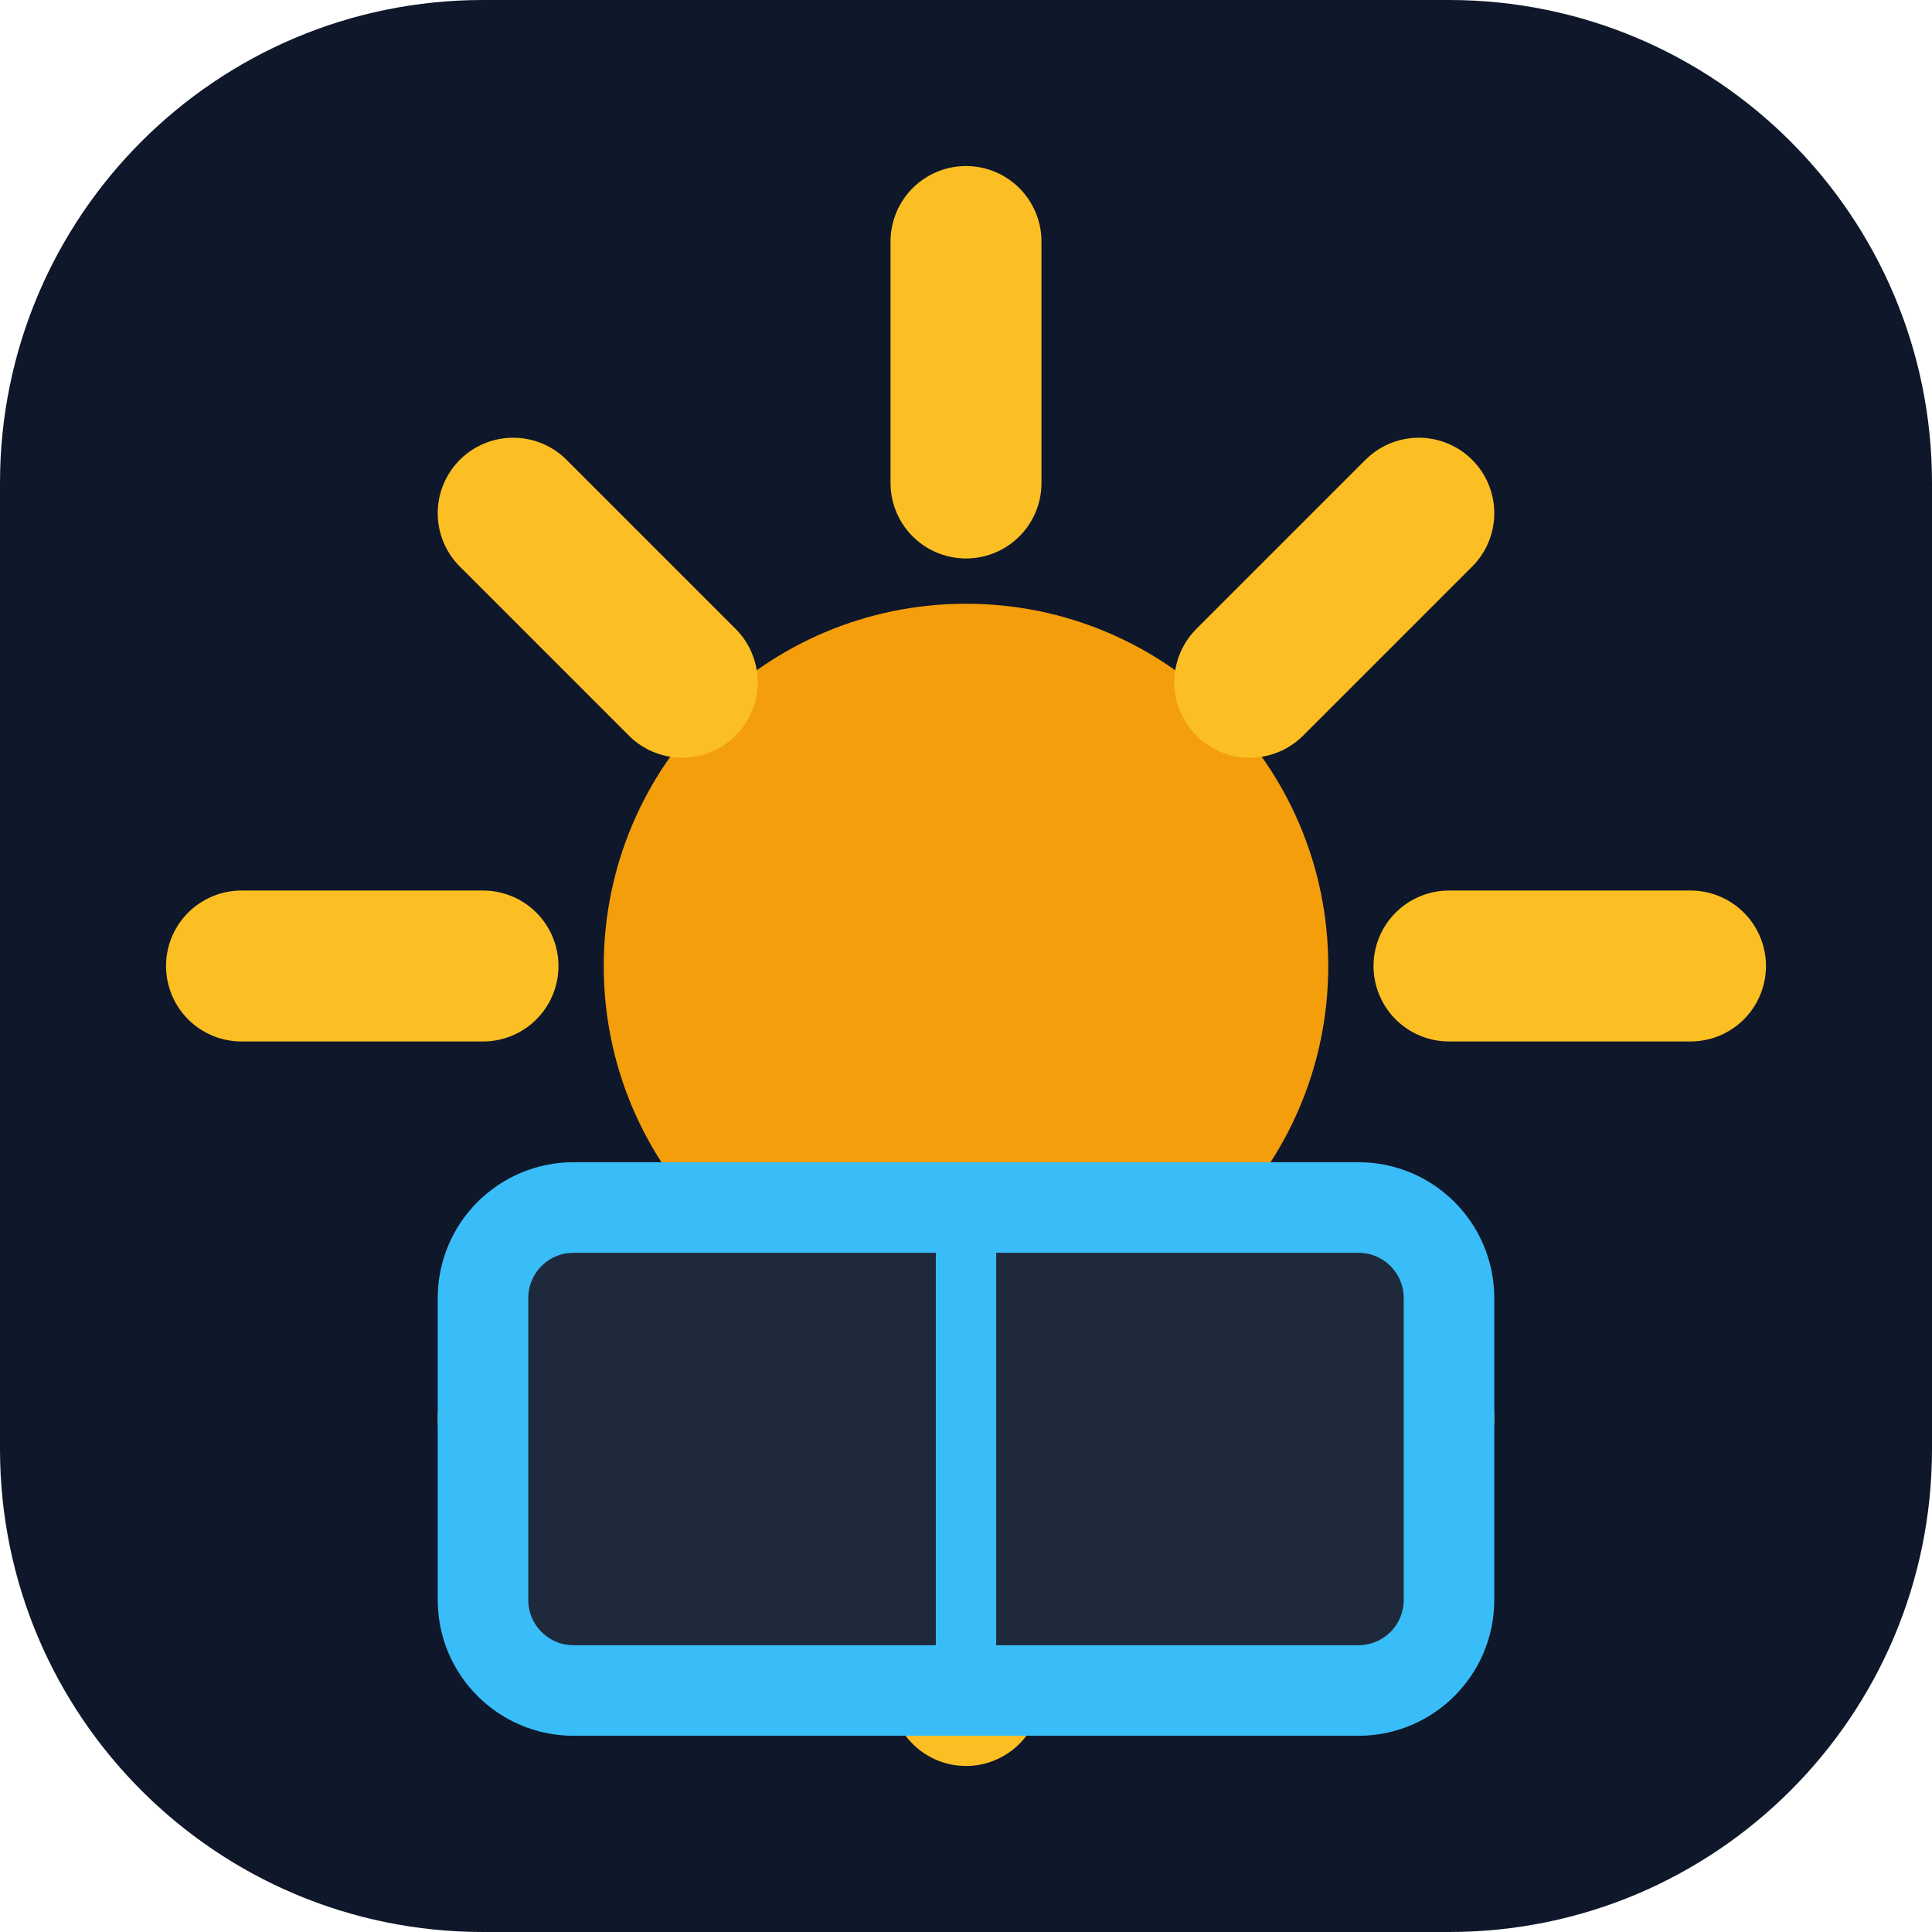
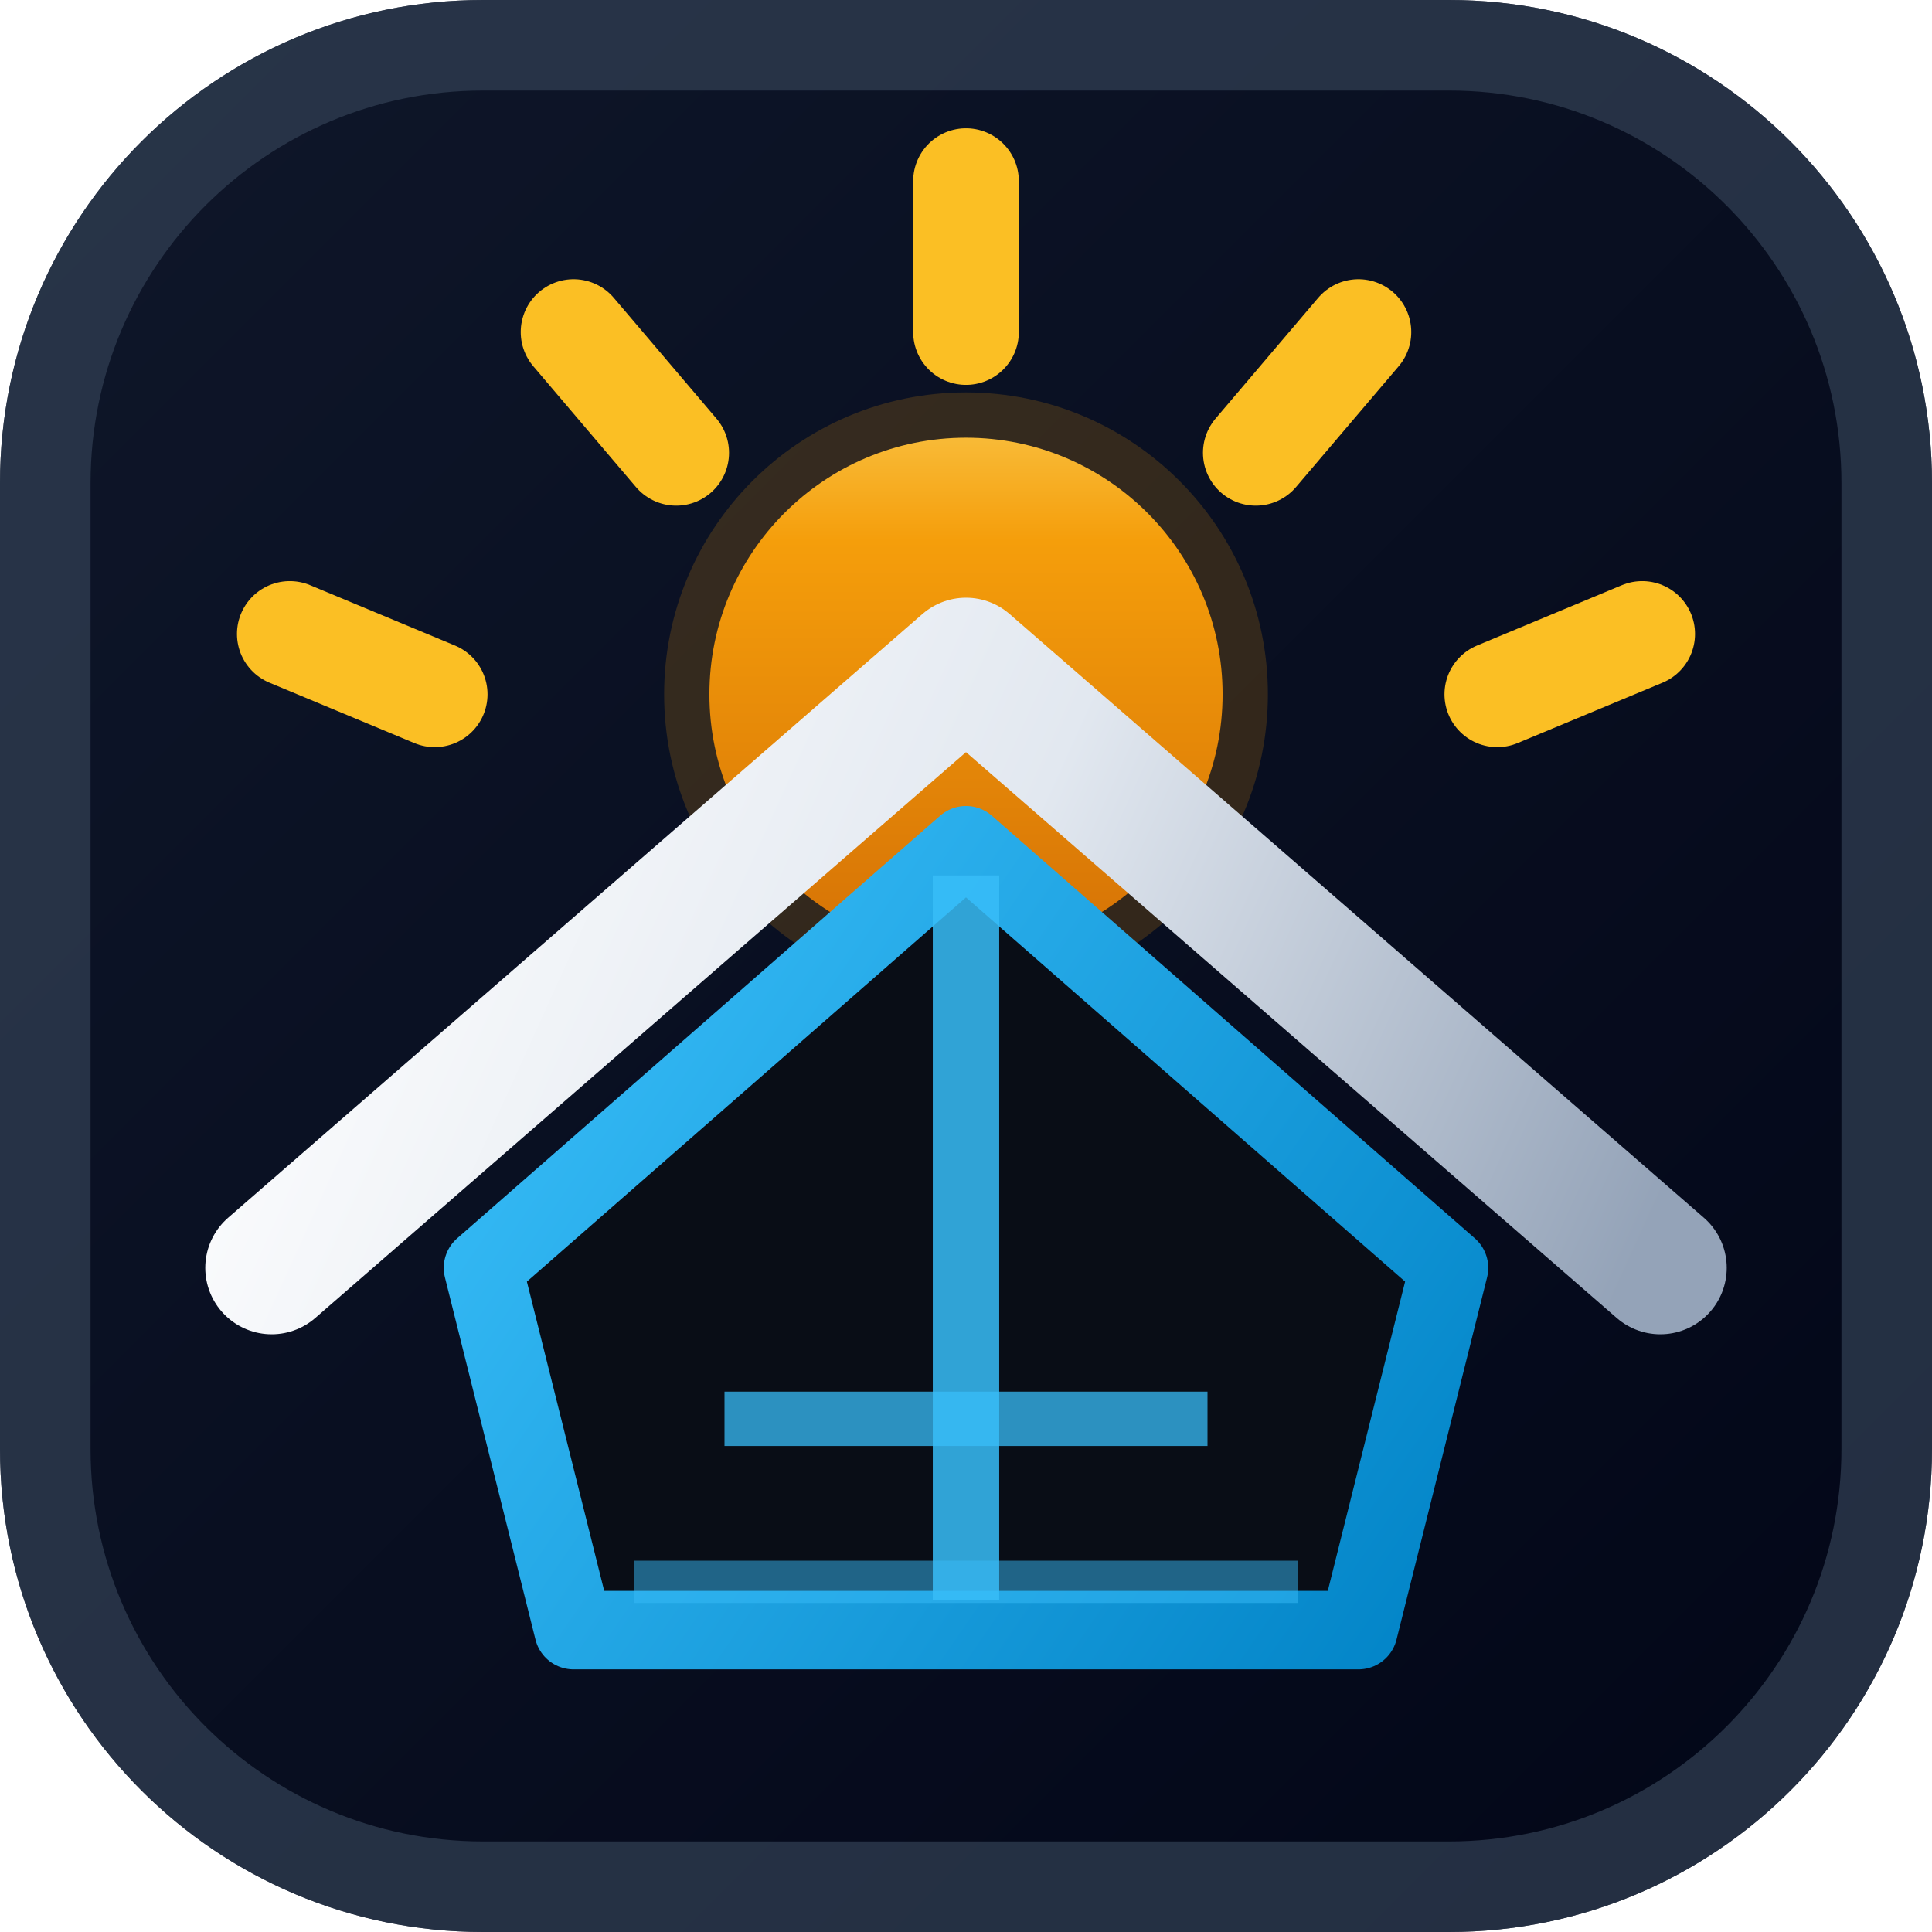
<svg xmlns="http://www.w3.org/2000/svg" viewBox="0 0 32 32" fill="none">
-   <rect width="32" height="32" rx="8" fill="#0f172a" />
-   <circle cx="16" cy="16" r="6" fill="#f59e0b" />
-   <path d="M16 4v4m0 16v4M4 16h4m16 0h4m-4.5-7.5l-2.8 2.8m-9.4 9.4l-2.8 2.8m0-15l2.8 2.8m9.4 9.4l2.8 2.8" stroke="#fbbf24" stroke-width="2.5" stroke-linecap="round" />
-   <rect x="8" y="20" width="16" height="8" rx="1.5" fill="#1e293b" stroke="#38bdf8" stroke-width="1.5" />
-   <line x1="16" y1="20" x2="16" y2="28" stroke="#38bdf8" stroke-width="1" />
+   <defs>
+     <linearGradient id="rr-sun-gradient" x1="16" y1="4" x2="16" y2="15" gradientUnits="userSpaceOnUse">
+       <stop offset="0%" stop-color="#fef08a" />
+       <stop offset="45%" stop-color="#f59e0b" />
+       <stop offset="100%" stop-color="#d97706" />
+     </linearGradient>
+     <linearGradient id="rr-ridge-gradient" x1="5" y1="11" x2="27" y2="21" gradientUnits="userSpaceOnUse">
+       <stop offset="0%" stop-color="#ffffff" />
+       <stop offset="50%" stop-color="#e2e8f0" />
+       <stop offset="100%" stop-color="#94a3b8" />
+     </linearGradient>
+     <linearGradient id="rr-pv-gradient" x1="8" y1="16" x2="24" y2="27" gradientUnits="userSpaceOnUse">
+       <stop offset="0%" stop-color="#38bdf8" />
+       <stop offset="100%" stop-color="#0284c7" />
+     </linearGradient>
+     <linearGradient id="rr-bg-gradient" x1="0" y1="0" x2="32" y2="32" gradientUnits="userSpaceOnUse">
+       <stop offset="0%" stop-color="#0f172a" />
+       <stop offset="100%" stop-color="#020617" />
+     </linearGradient>
+   </defs>
+   <rect width="32" height="32" rx="8" fill="url(#rr-bg-gradient)" />
+   <rect x="0.75" y="0.75" width="30.5" height="30.5" rx="7.25" stroke="#334155" stroke-opacity="0.7" stroke-width="1.5" />
+   <circle cx="16" cy="11.5" r="5" fill="#f59e0b" fill-opacity="0.18" />
+   <line x1="16" y1="3" x2="16" y2="5.5" stroke="#fbbf24" stroke-width="1.75" stroke-linecap="round" />
+   <line x1="9.5" y1="5.5" x2="11.2" y2="7.5" stroke="#fbbf24" stroke-width="1.75" stroke-linecap="round" />
+   <line x1="22.5" y1="5.5" x2="20.8" y2="7.5" stroke="#fbbf24" stroke-width="1.75" stroke-linecap="round" />
+   <line x1="4.8" y1="10.5" x2="7.2" y2="11.5" stroke="#fbbf24" stroke-width="1.75" stroke-linecap="round" />
+   <line x1="27.2" y1="10.5" x2="24.8" y2="11.5" stroke="#fbbf24" stroke-width="1.75" stroke-linecap="round" />
+   <circle cx="16" cy="11.5" r="4.25" fill="url(#rr-sun-gradient)" />
+   <polygon points="8,21 16,14 24,21 22.5,27 9.5,27" fill="#090d16" stroke="url(#rr-pv-gradient)" stroke-width="1.3" stroke-linejoin="round" />
+   <line x1="16" y1="14.5" x2="16" y2="26.5" stroke="#38bdf8" stroke-width="1.1" stroke-opacity="0.85" />
+   <line x1="12" y1="23.5" x2="20" y2="23.5" stroke="#38bdf8" stroke-width="0.9" stroke-opacity="0.75" />
+   <line x1="10.5" y1="26.2" x2="21.5" y2="26.2" stroke="#38bdf8" stroke-width="0.7" stroke-opacity="0.5" />
+   <path d="M4.5 21L16 11L27.5 21" stroke="url(#rr-ridge-gradient)" stroke-width="2.2" stroke-linecap="round" stroke-linejoin="round" />
</svg>
